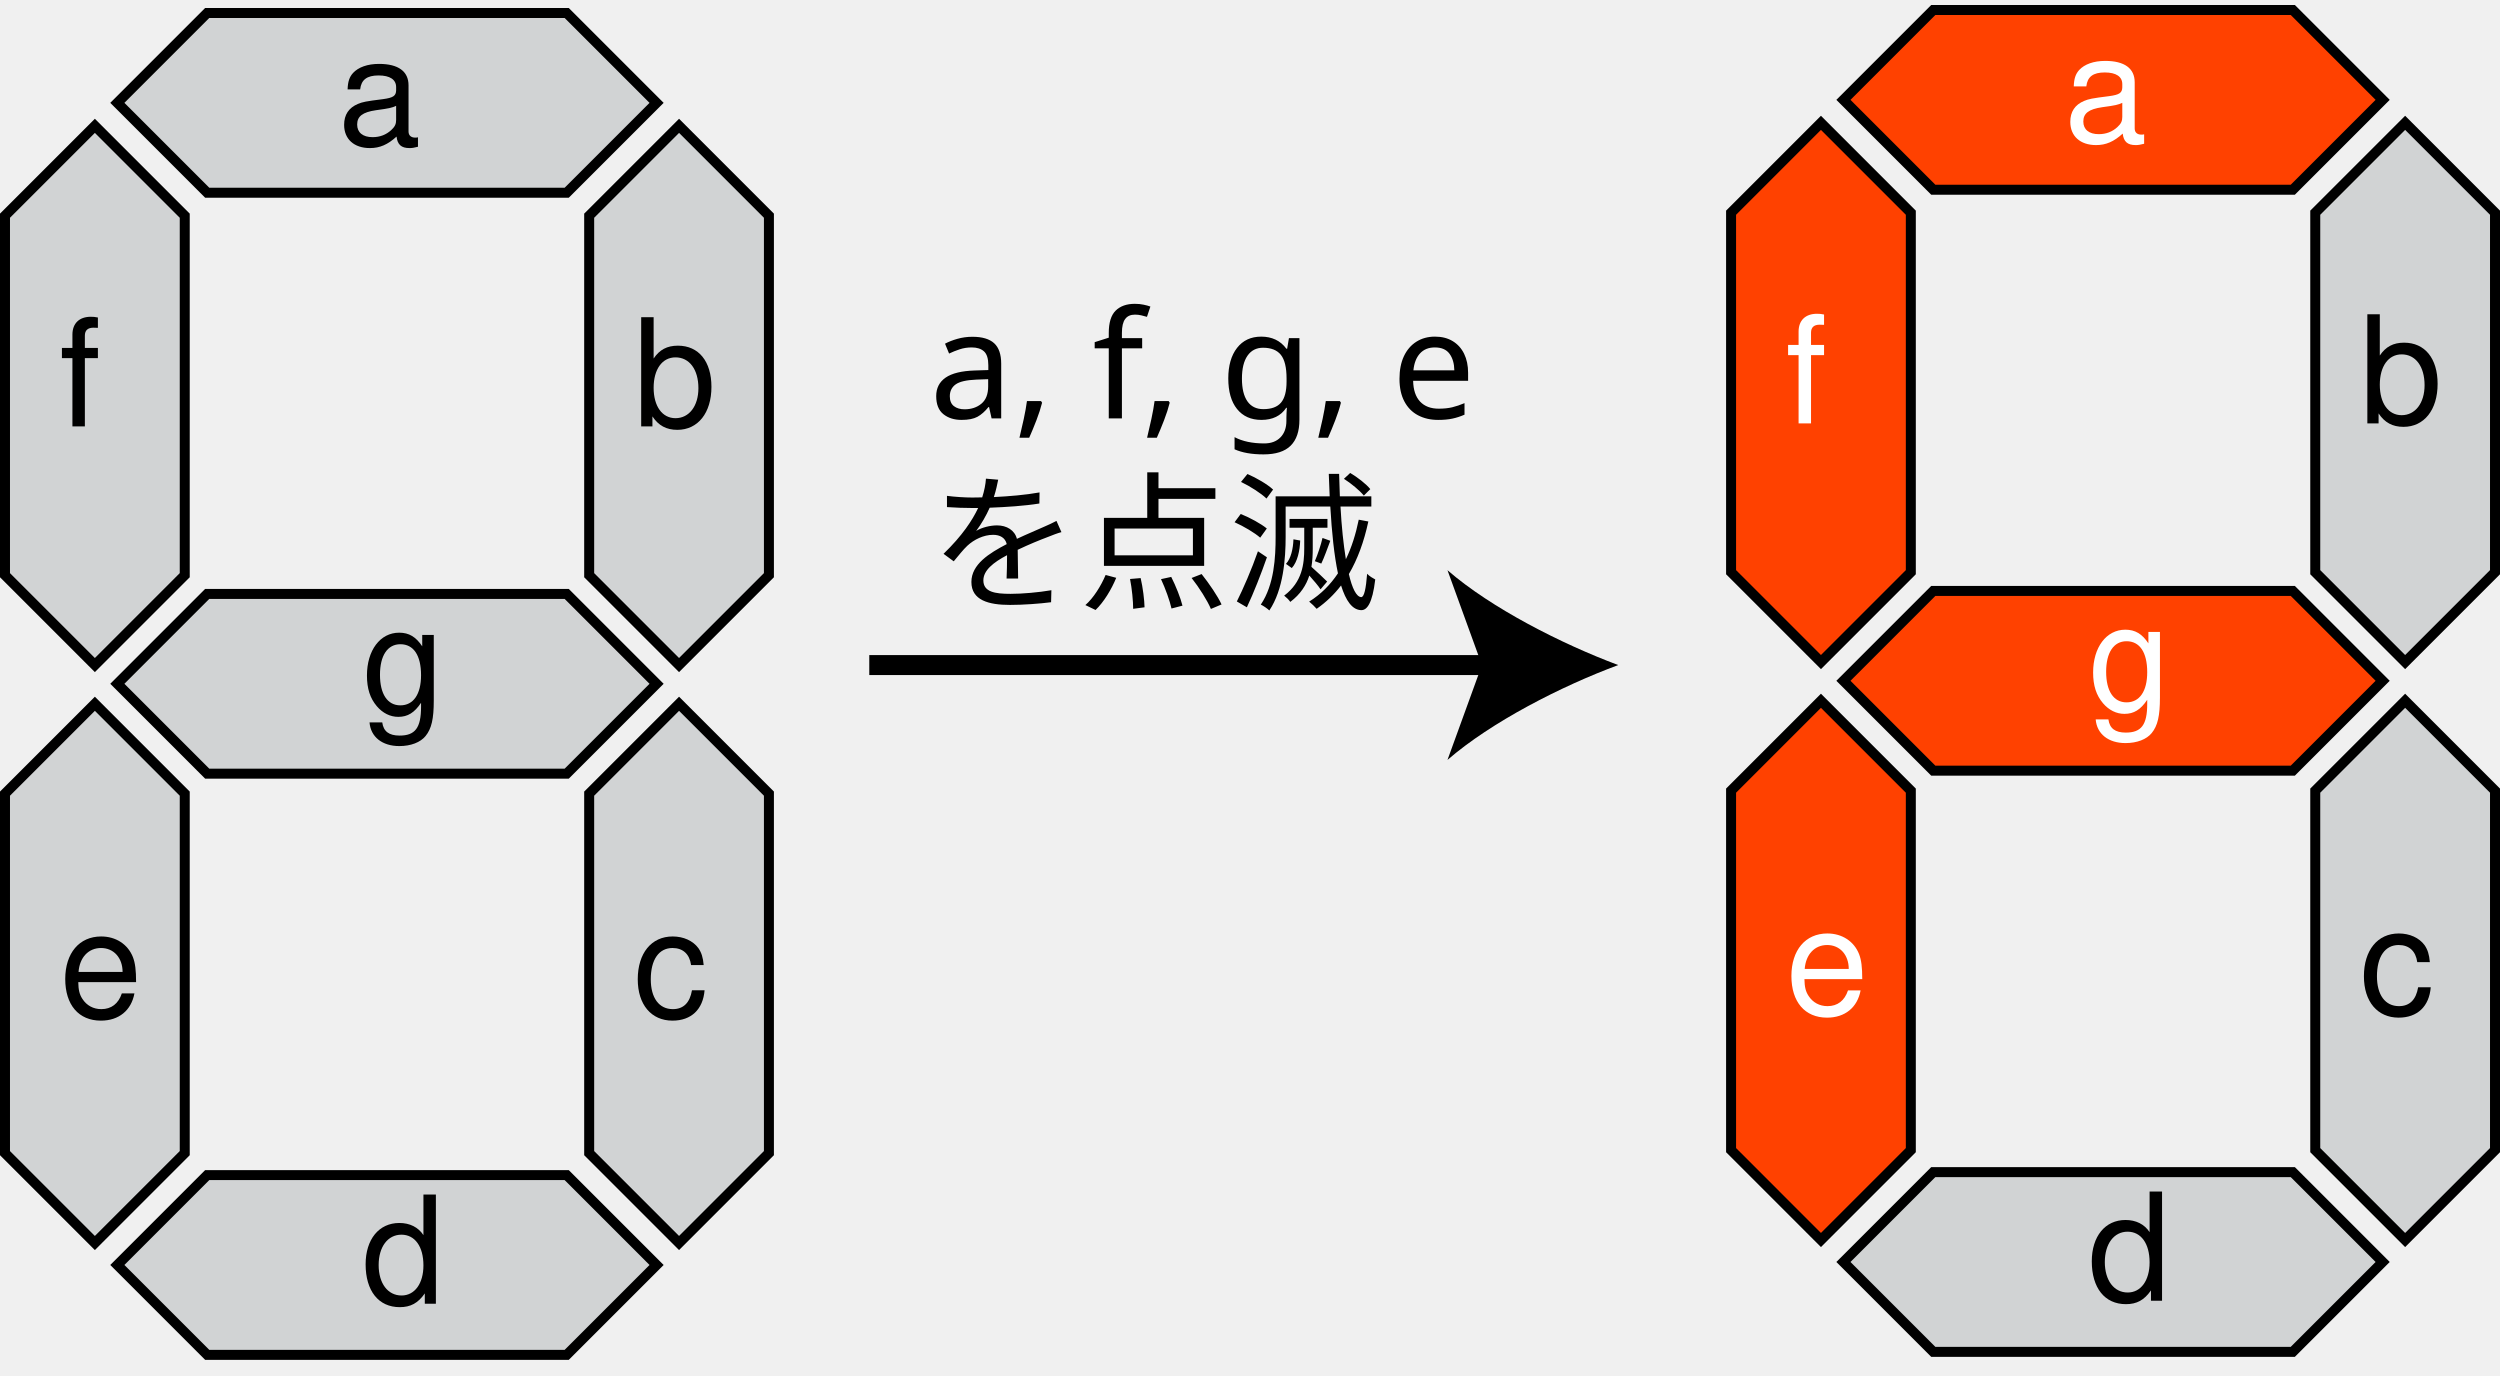
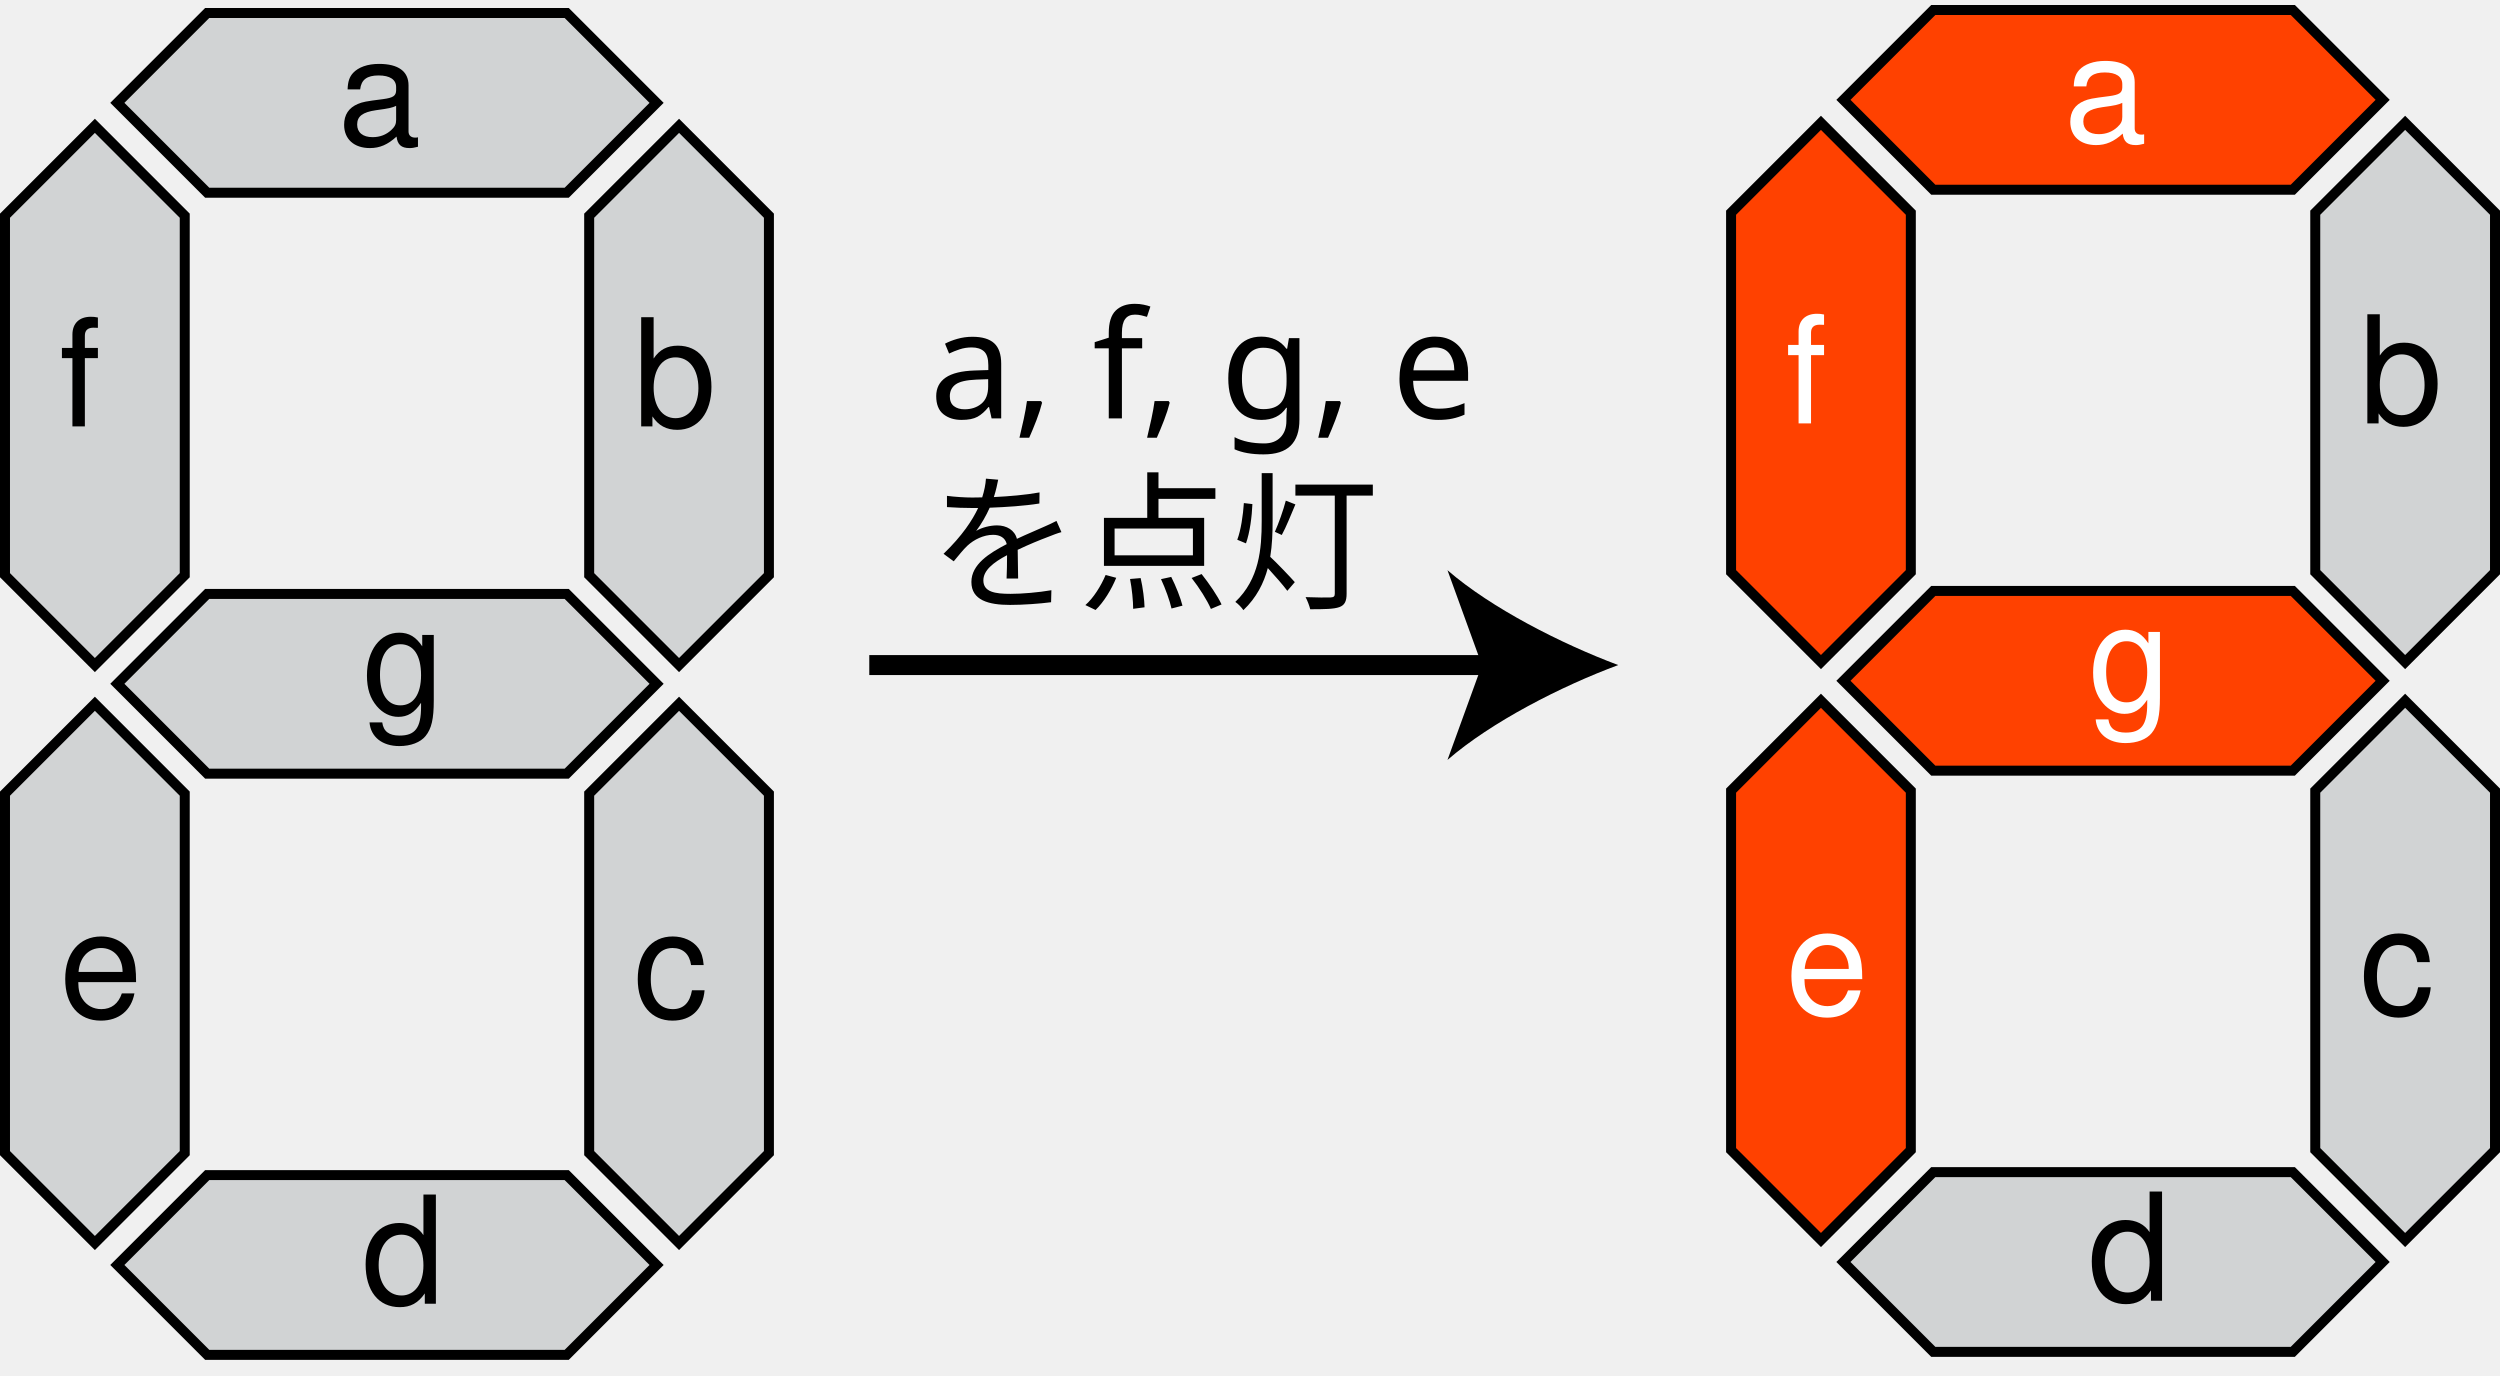
<svg xmlns="http://www.w3.org/2000/svg" version="1.1" id="Layer_1" x="0px" y="0px" viewBox="0 0 1001.4 551.1" style="enable-background:new 0 0 1001.4 551.1;" xml:space="preserve">
  <style type="text/css">
	.st0{fill:#D1D3D4;stroke:#000000;stroke-width:4;stroke-miterlimit:10;}
	.st1{font-family:'Helvetica';}
	.st2{font-size:60px;}
	.st3{fill:#FF4100;stroke:#000000;stroke-width:4;stroke-miterlimit:10;}
	.st4{fill:#FFFFFF;}
	.st5{fill:none;stroke:#000000;stroke-width:8;stroke-miterlimit:10;}
	.st6{font-family:'ToppanBunkyuMidashiGothicStdN-ExtraBold-83pv-RKSJ-H';}
</style>
  <polygon class="st0" points="263,273.9 227,309.9 83,309.9 47,273.9 83,237.9 227,237.9 " />
  <polygon class="st0" points="263,506.7 227,542.7 83,542.7 47,506.7 83,470.7 227,470.7 " />
  <polygon class="st0" points="272,281.9 308,317.9 308,461.9 272,497.9 236,461.9 236,317.9 " />
  <polygon class="st0" points="38,281.9 74,317.9 74,461.9 38,497.9 2,461.9 2,317.9 " />
  <polygon class="st0" points="263,41.2 227,77.2 83,77.2 47,41.2 83,5.2 227,5.2 " />
  <polygon class="st0" points="272,50.4 308,86.4 308,230.4 272,266.4 236,230.4 236,86.4 " />
  <polygon class="st0" points="38,50.4 74,86.4 74,230.4 38,266.4 2,230.4 2,86.4 " />
  <text transform="matrix(1 0 0 1 135.329 57.9393)" class="st1 st2">a</text>
  <text transform="matrix(1 0 0 1 253.5991 170.8039)" class="st1 st2">b</text>
  <text transform="matrix(1 0 0 1 253.5992 407.4529)" class="st1 st2">c</text>
  <text transform="matrix(1 0 0 1 144.8924 522.2209)" class="st1 st2">d</text>
  <text transform="matrix(1 0 0 1 23.7274 407.4534)" class="st1 st2">e</text>
  <text transform="matrix(1 0 0 1 23.7275 170.8044)" class="st1 st2">f</text>
  <text transform="matrix(1 0 0 1 144.8925 285.7704)" class="st1 st2">g</text>
  <polygon class="st3" points="954.4,272.7 918.4,308.7 774.4,308.7 738.4,272.7 774.4,236.7 918.4,236.7 " />
  <polygon class="st0" points="954.4,505.5 918.4,541.5 774.4,541.5 738.4,505.5 774.4,469.5 918.4,469.5 " />
  <polygon class="st0" points="963.4,280.7 999.4,316.7 999.4,460.7 963.4,496.7 927.4,460.7 927.4,316.7 " />
  <polygon class="st3" points="729.4,280.7 765.4,316.7 765.4,460.7 729.4,496.7 693.4,460.7 693.4,316.7 " />
  <polygon class="st3" points="954.4,40 918.4,76 774.4,76 738.4,40 774.4,4 918.4,4 " />
  <polygon class="st0" points="963.4,49.2 999.4,85.2 999.4,229.2 963.4,265.2 927.4,229.2 927.4,85.2 " />
  <polygon class="st3" points="729.4,49.2 765.4,85.2 765.4,229.2 729.4,265.2 693.4,229.2 693.4,85.2 " />
  <text transform="matrix(1 0 0 1 826.7611 56.7402)" class="st4 st1 st2">a</text>
  <text transform="matrix(1 0 0 1 945.0327 169.6047)" class="st1 st2">b</text>
  <text transform="matrix(1 0 0 1 945.0328 406.2538)" class="st1 st2">c</text>
  <text transform="matrix(1 0 0 1 836.3245 521.0219)" class="st1 st2">d</text>
  <text transform="matrix(1 0 0 1 715.1595 406.2543)" class="st4 st1 st2">e</text>
  <text transform="matrix(1 0 0 1 715.1597 169.6052)" class="st4 st1 st2">f</text>
  <text transform="matrix(1 0 0 1 836.3246 284.5712)" class="st4 st1 st2">g</text>
  <g>
    <g>
      <line class="st5" x1="348.2" y1="266.4" x2="600" y2="266.4" />
      <g>
        <path d="M648.2,266.4c-22.7,8.4-50.9,22.8-68.4,38l13.8-38l-13.8-38C597.3,243.6,625.5,257.9,648.2,266.4z" />
      </g>
    </g>
  </g>
  <text transform="matrix(1 0 0 1 372.242 167.6047)">
    <tspan x="0" y="0" class="st6 st2">a, f, g, e</tspan>
-     <tspan x="0" y="72" class="st6 st2">を点滅</tspan>
+     <tspan x="0" y="72" class="st6 st2">を点灯</tspan>
  </text>
</svg>
